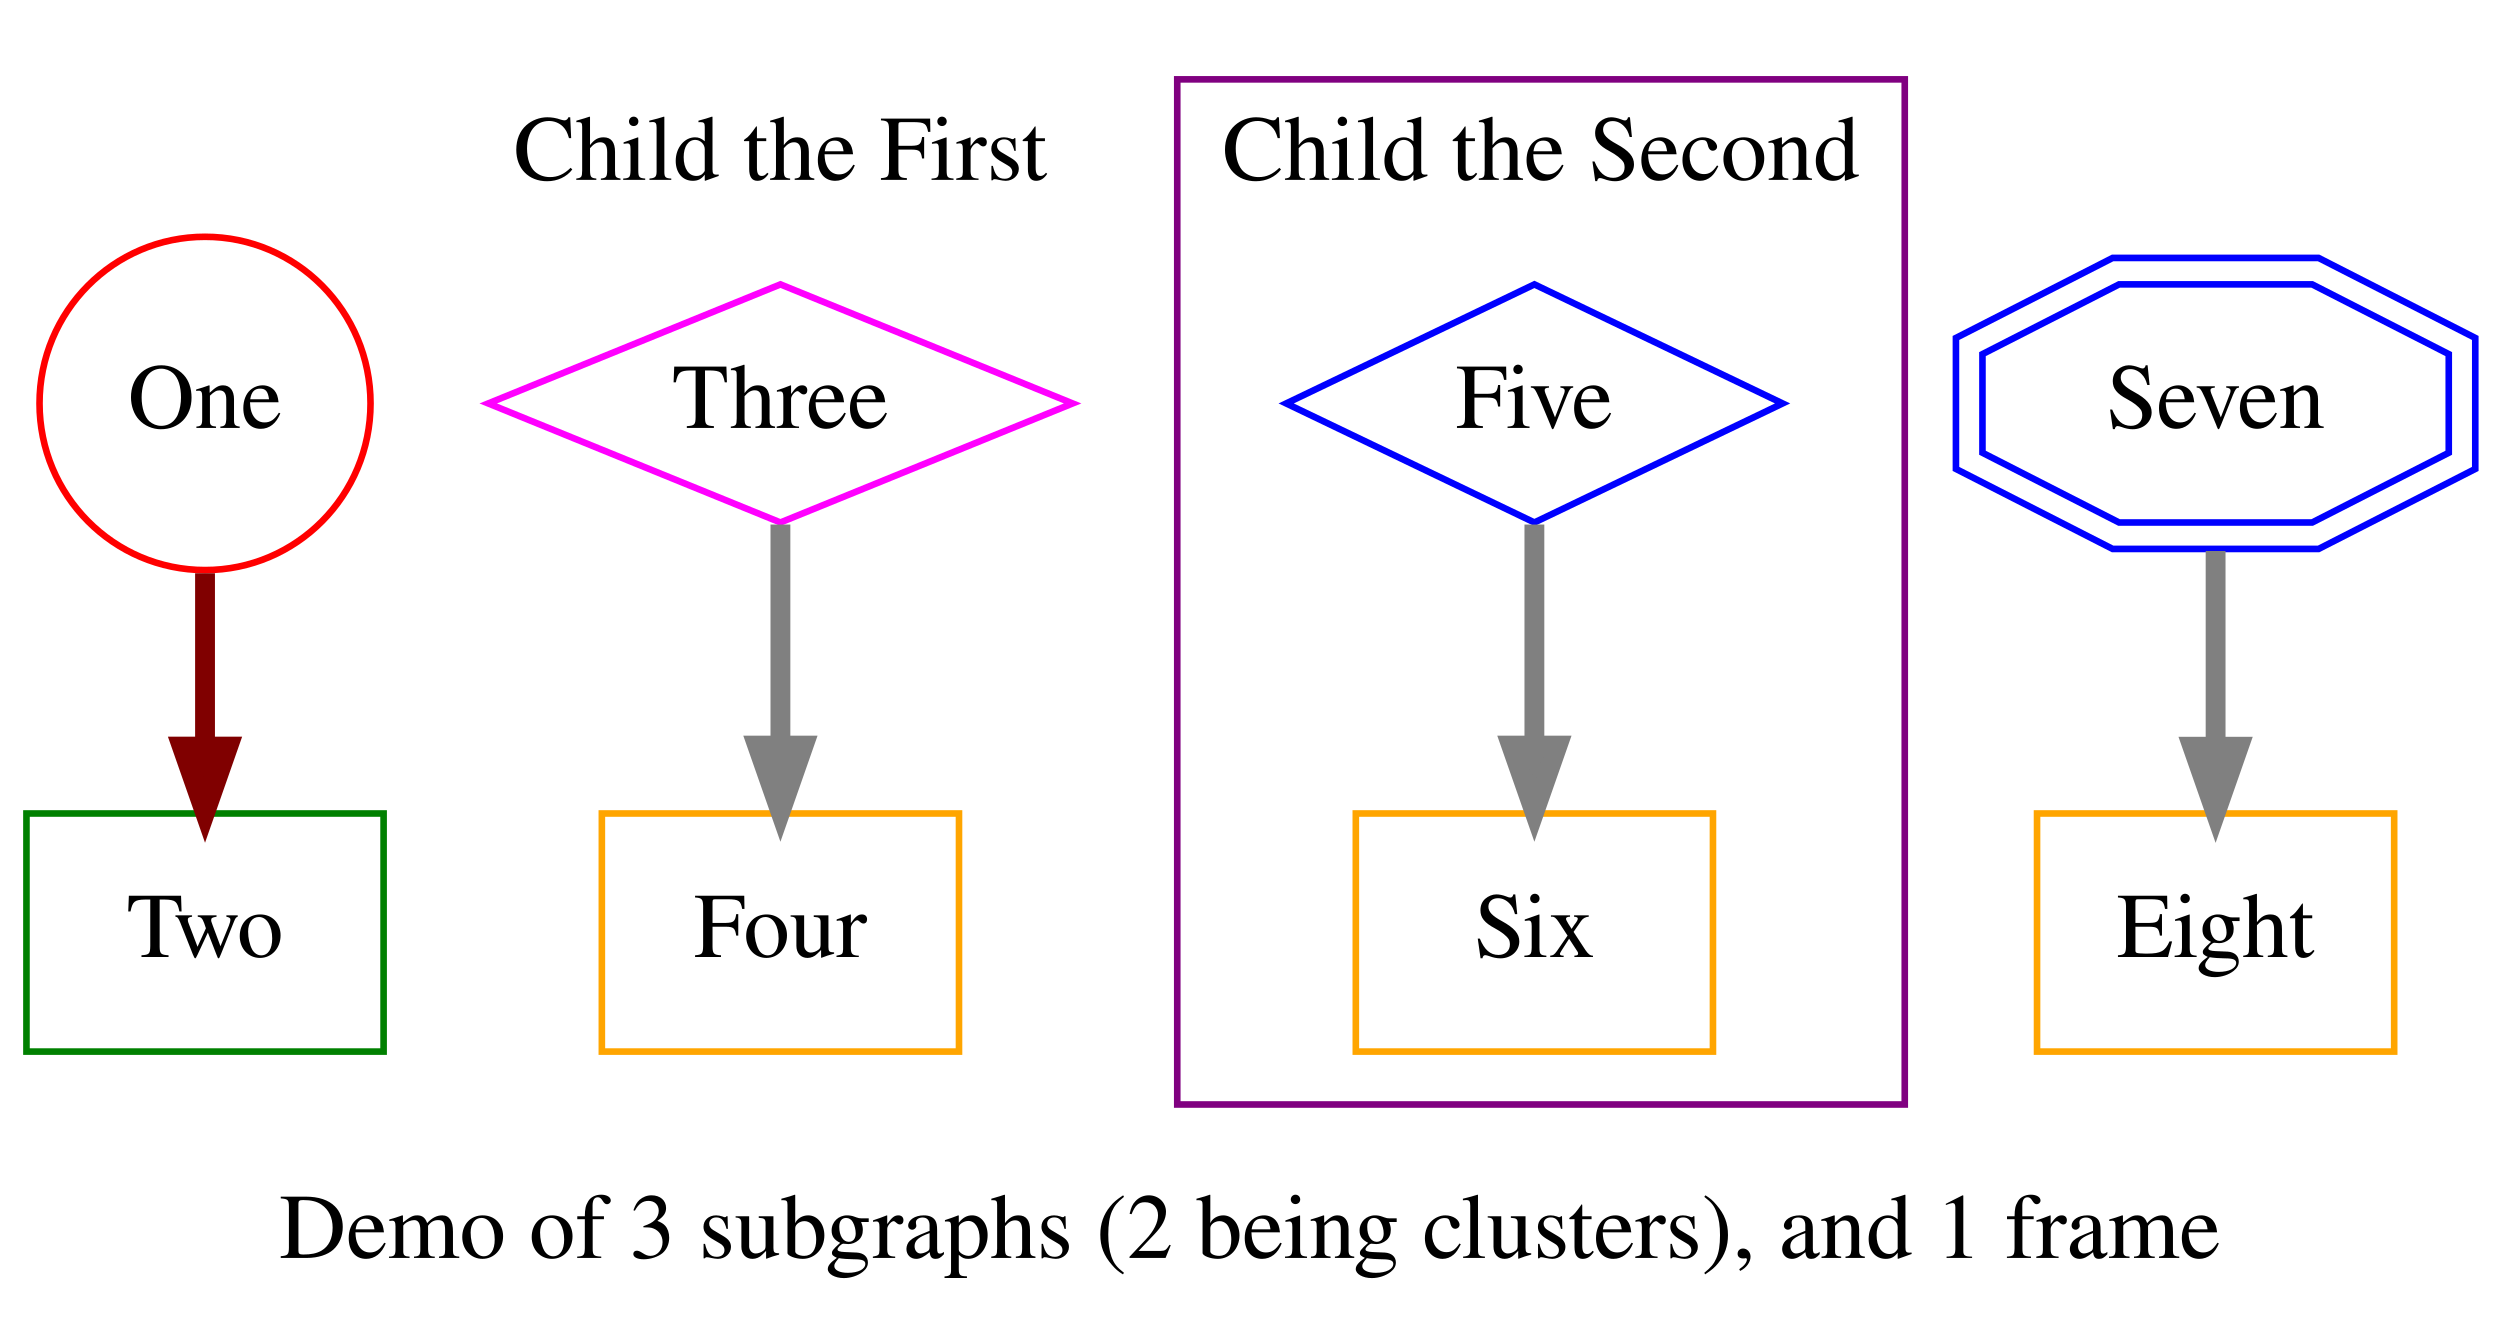
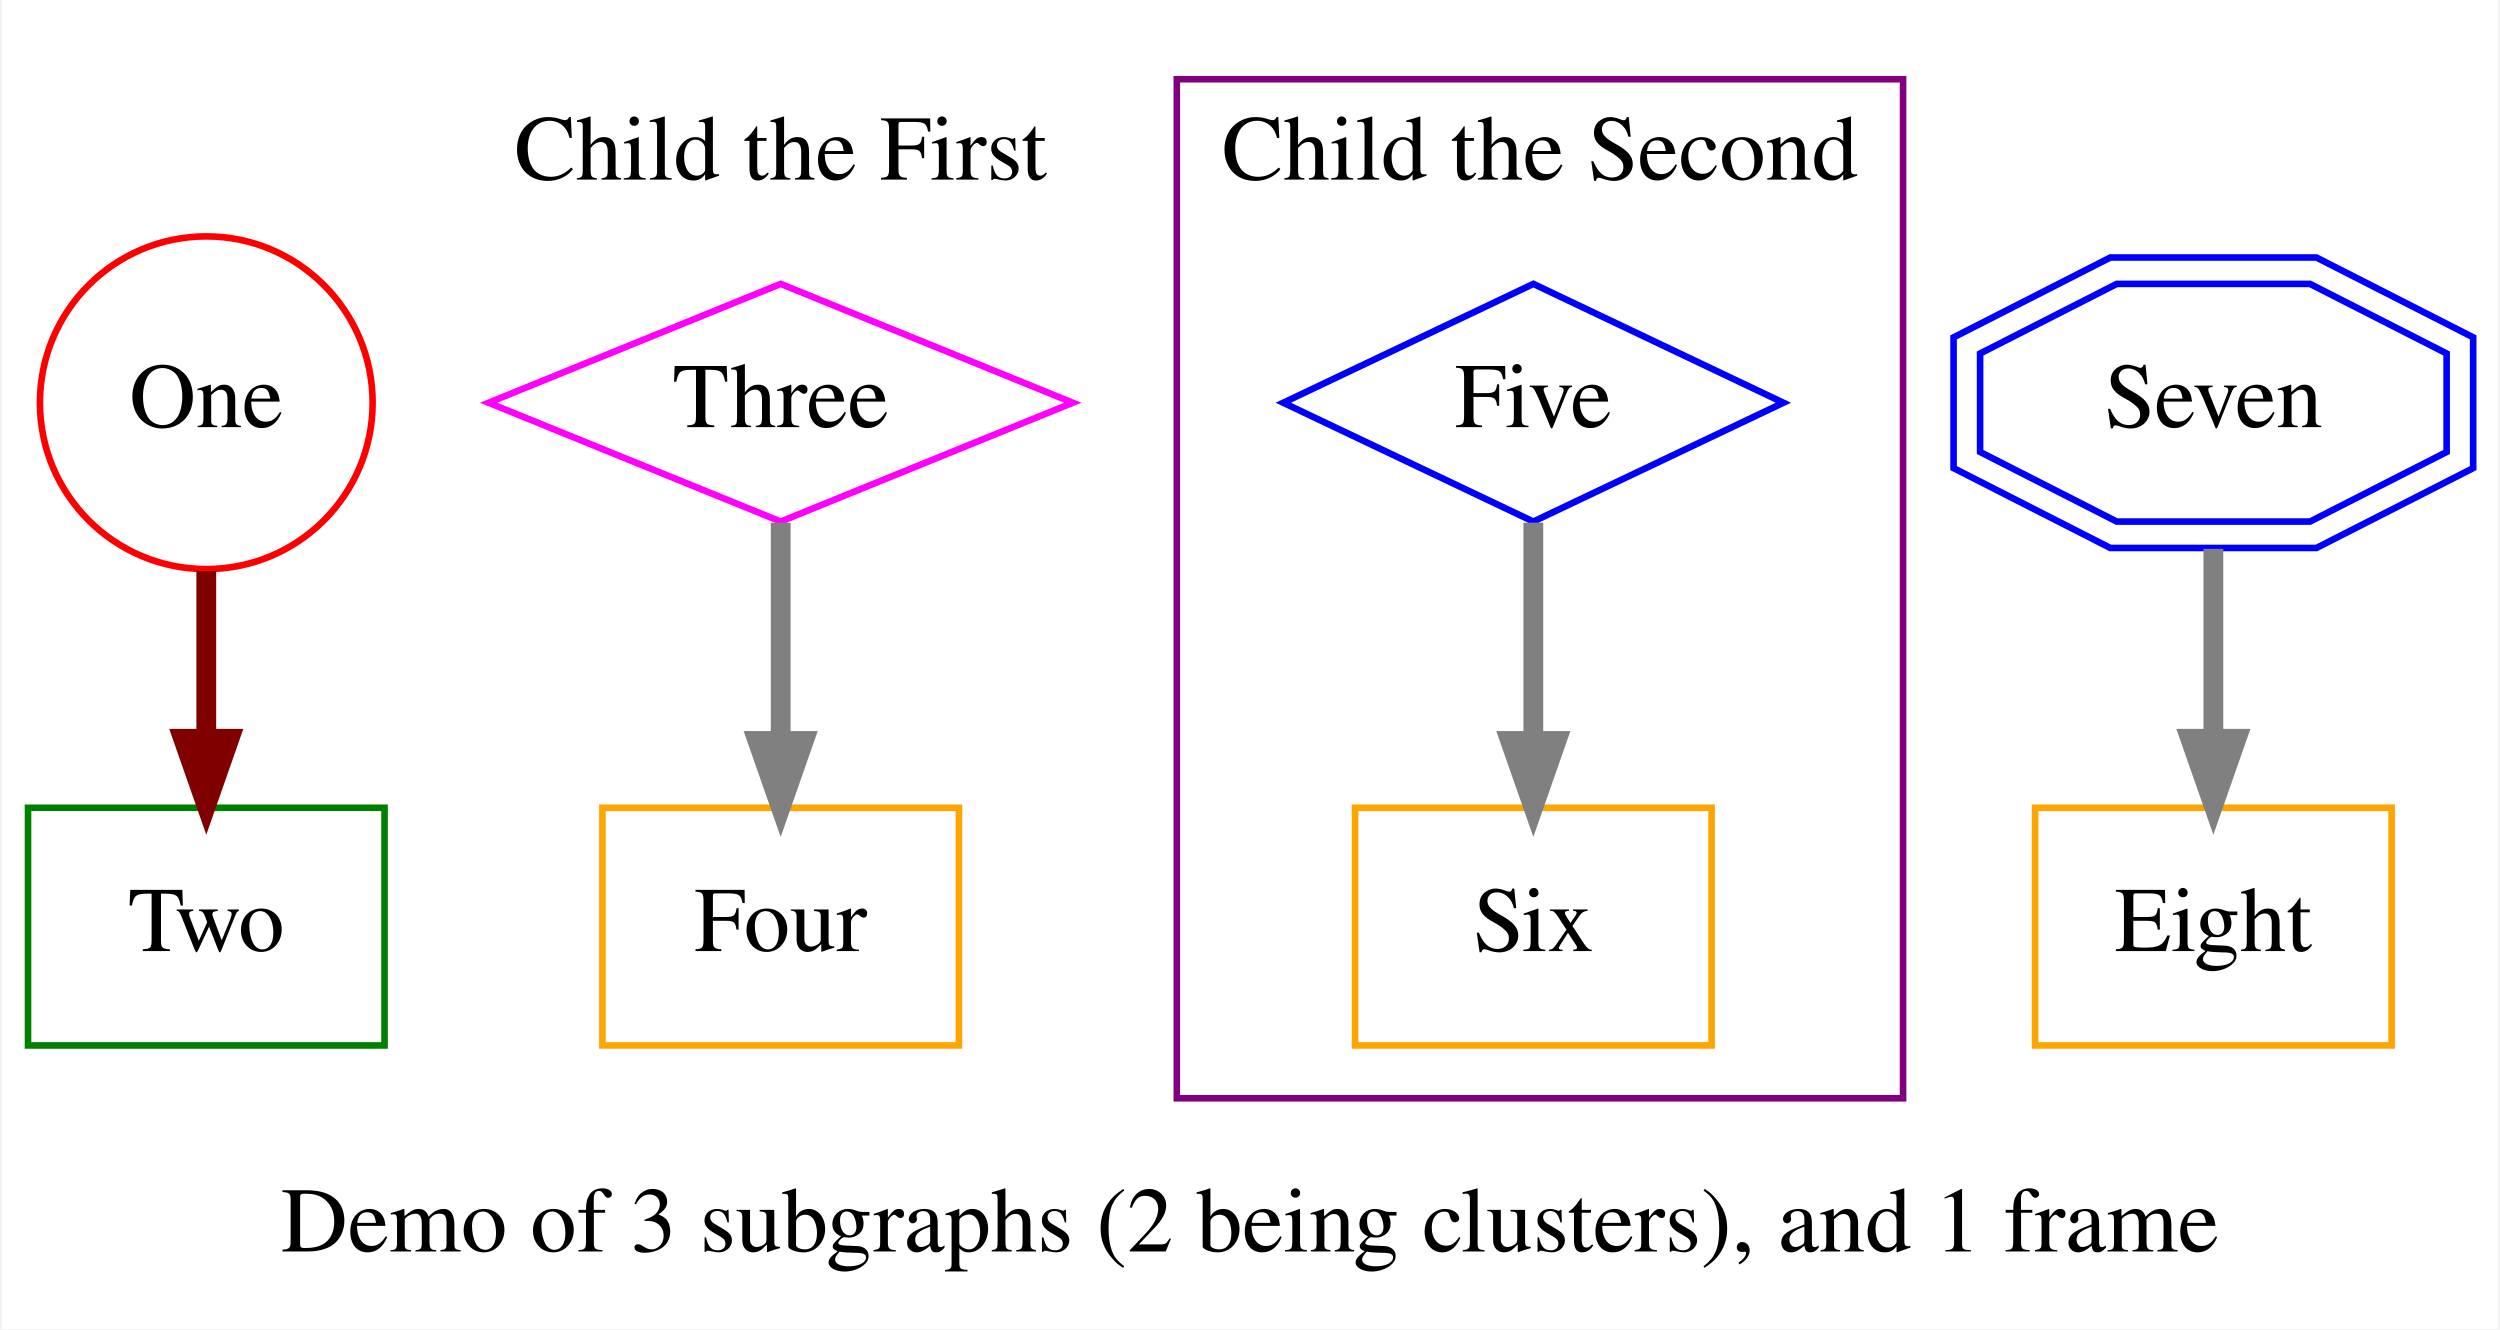
- <svg xmlns="http://www.w3.org/2000/svg" width="378pt" height="202pt" viewBox="0.00 0.00 378.00 202.00">
-   <g id="graph0" class="graph" transform="scale(1 1) rotate(0) translate(4 198)">
-     <polygon fill="white" stroke="none" points="-4,4 -4,-198 374,-198 374,4 -4,4" />
-     <text text-anchor="middle" x="185" y="-7.8" font-family="Times,serif" font-size="14.00">Demo of 3 subgraphs (2 being clusters), and 1 frame</text>
+ <svg xmlns="http://www.w3.org/2000/svg" width="378pt" height="201pt" viewBox="0.00 0.00 378.17 201.35">
+   <g id="graph0" class="graph" transform="scale(1 1) rotate(0) translate(4 197.348)">
+     <polygon fill="white" stroke="none" points="-4,4 -4,-197.348 374.175,-197.348 374.175,4 -4,4" />
+     <text text-anchor="middle" x="185.087" y="-7.8" font-family="Times,serif" font-size="14.00">Demo of 3 subgraphs (2 being clusters), and 1 frame</text>
    <g id="clust1" class="cluster">
-       <polygon fill="none" stroke="white" points="62,-31 62,-186 166,-186 166,-31 62,-31" />
-       <text text-anchor="middle" x="114" y="-170.8" font-family="Times,serif" font-size="14.00">Child the First</text>
+       <polygon fill="none" stroke="white" points="62,-31 62,-185.348 166,-185.348 166,-31 62,-31" />
+       <text text-anchor="middle" x="114" y="-170.148" font-family="Times,serif" font-size="14.00">Child the First</text>
    </g>
    <g id="clust2" class="cluster">
-       <polygon fill="none" stroke="purple" points="174,-31 174,-186 284,-186 284,-31 174,-31" />
-       <text text-anchor="middle" x="229" y="-170.8" font-family="Times,serif" font-size="14.00">Child the Second</text>
+       <polygon fill="none" stroke="purple" points="174,-31 174,-185.348 284,-185.348 284,-31 174,-31" />
+       <text text-anchor="middle" x="229" y="-170.148" font-family="Times,serif" font-size="14.00">Child the Second</text>
    </g>
    <g id="node1" class="node">
-       <ellipse fill="none" stroke="red" cx="27" cy="-137" rx="25.024" ry="25.196" />
-       <text text-anchor="middle" x="27" y="-133.3" font-family="Times,serif" font-size="14.00">One</text>
+       <ellipse fill="none" stroke="red" cx="27" cy="-136.348" rx="25.196" ry="25.196" />
+       <text text-anchor="middle" x="27" y="-132.648" font-family="Times,serif" font-size="14.00">One</text>
    </g>
    <g id="node2" class="node">
      <polygon fill="none" stroke="green" points="54,-75 0,-75 0,-39 54,-39 54,-75" />
      <text text-anchor="middle" x="27" y="-53.3" font-family="Times,serif" font-size="14.00">Two</text>
    </g>
    <g id="edge1" class="edge">
-       <path fill="none" stroke="maroon" stroke-width="3" d="M27,-111.32C27,-103.036 27,-93.749 27,-85.277" />
-       <polygon fill="maroon" stroke="maroon" stroke-width="3" points="30.5,-85.117 27,-75.117 23.5,-85.118 30.5,-85.117" />
+       <path fill="none" stroke="maroon" stroke-width="3" d="M27,-110.874C27,-102.873 27,-93.93 27,-85.708" />
+       <polygon fill="maroon" stroke="maroon" stroke-width="3" points="30.5,-85.455 27,-75.455 23.5,-85.455 30.5,-85.455" />
    </g>
    <g id="node3" class="node">
-       <polygon fill="none" stroke="magenta" points="114,-155 69.82,-137 114,-119 158.179,-137 114,-155" />
-       <text text-anchor="middle" x="114" y="-133.3" font-family="Times,serif" font-size="14.00">Three</text>
+       <polygon fill="none" stroke="magenta" points="114,-154.348 69.761,-136.348 114,-118.348 158.239,-136.348 114,-154.348" />
+       <text text-anchor="middle" x="114" y="-132.648" font-family="Times,serif" font-size="14.00">Three</text>
    </g>
    <g id="node4" class="node">
      <polygon fill="none" stroke="orange" points="141,-75 87,-75 87,-39 141,-39 141,-75" />
      <text text-anchor="middle" x="114" y="-53.3" font-family="Times,serif" font-size="14.00">Four</text>
    </g>
    <g id="edge2" class="edge">
-       <path fill="none" stroke="grey" stroke-width="3" d="M114,-118.689C114,-108.894 114,-96.422 114,-85.335" />
-       <polygon fill="grey" stroke="grey" stroke-width="3" points="117.5,-85.262 114,-75.262 110.5,-85.262 117.5,-85.262" />
+       <path fill="none" stroke="grey" stroke-width="3" d="M114,-118.182C114,-108.568 114,-96.355 114,-85.447" />
+       <polygon fill="grey" stroke="grey" stroke-width="3" points="117.5,-85.118 114,-75.118 110.5,-85.118 117.5,-85.118" />
    </g>
    <g id="node5" class="node">
-       <polygon fill="none" stroke="blue" points="228,-155 190.473,-137 228,-119 265.527,-137 228,-155" />
-       <text text-anchor="middle" x="228" y="-133.3" font-family="Times,serif" font-size="14.00">Five</text>
+       <polygon fill="none" stroke="blue" points="228,-154.348 190.128,-136.348 228,-118.348 265.872,-136.348 228,-154.348" />
+       <text text-anchor="middle" x="228" y="-132.648" font-family="Times,serif" font-size="14.00">Five</text>
    </g>
    <g id="node6" class="node">
      <polygon fill="none" stroke="orange" points="255,-75 201,-75 201,-39 255,-39 255,-75" />
      <text text-anchor="middle" x="228" y="-53.3" font-family="Times,serif" font-size="14.00">Six</text>
    </g>
    <g id="edge3" class="edge">
-       <path fill="none" stroke="grey" stroke-width="3" d="M228,-118.689C228,-108.894 228,-96.422 228,-85.335" />
-       <polygon fill="grey" stroke="grey" stroke-width="3" points="231.5,-85.262 228,-75.262 224.5,-85.262 231.5,-85.262" />
+       <path fill="none" stroke="grey" stroke-width="3" d="M228,-118.182C228,-108.568 228,-96.355 228,-85.447" />
+       <polygon fill="grey" stroke="grey" stroke-width="3" points="231.5,-85.118 228,-75.118 224.5,-85.118 231.5,-85.118" />
    </g>
    <g id="node7" class="node">
-       <polygon fill="none" stroke="blue" points="366.253,-129.544 366.253,-144.456 345.602,-155 316.398,-155 295.747,-144.456 295.747,-129.544 316.398,-119 345.602,-119 366.253,-129.544" />
-       <polygon fill="none" stroke="blue" points="370.262,-127.098 370.262,-146.902 346.569,-159 315.431,-159 291.738,-146.902 291.738,-127.098 315.431,-115 346.569,-115 370.262,-127.098" />
-       <text text-anchor="middle" x="331" y="-133.3" font-family="Times,serif" font-size="14.00">Seven</text>
+       <polygon fill="none" stroke="blue" points="366.332,-128.892 366.332,-143.804 345.635,-154.348 316.365,-154.348 295.668,-143.804 295.668,-128.892 316.365,-118.348 345.635,-118.348 366.332,-128.892" />
+       <polygon fill="none" stroke="blue" points="370.35,-126.446 370.35,-146.25 346.603,-158.348 315.397,-158.348 291.65,-146.25 291.65,-126.446 315.397,-114.348 346.603,-114.348 370.35,-126.446" />
+       <text text-anchor="middle" x="331" y="-132.648" font-family="Times,serif" font-size="14.00">Seven</text>
    </g>
    <g id="node8" class="node">
      <polygon fill="none" stroke="orange" points="358,-75 304,-75 304,-39 358,-39 358,-75" />
      <text text-anchor="middle" x="331" y="-53.3" font-family="Times,serif" font-size="14.00">Eight</text>
    </g>
    <g id="edge4" class="edge">
-       <path fill="none" stroke="grey" stroke-width="3" d="M331,-114.686C331,-105.641 331,-94.986 331,-85.369" />
-       <polygon fill="grey" stroke="grey" stroke-width="3" points="334.5,-85.093 331,-75.093 327.5,-85.093 334.5,-85.093" />
+       <path fill="none" stroke="grey" stroke-width="3" d="M331,-114.212C331,-105.373 331,-94.982 331,-85.555" />
+       <polygon fill="grey" stroke="grey" stroke-width="3" points="334.5,-85.455 331,-75.455 327.5,-85.455 334.5,-85.455" />
    </g>
  </g>
</svg>
